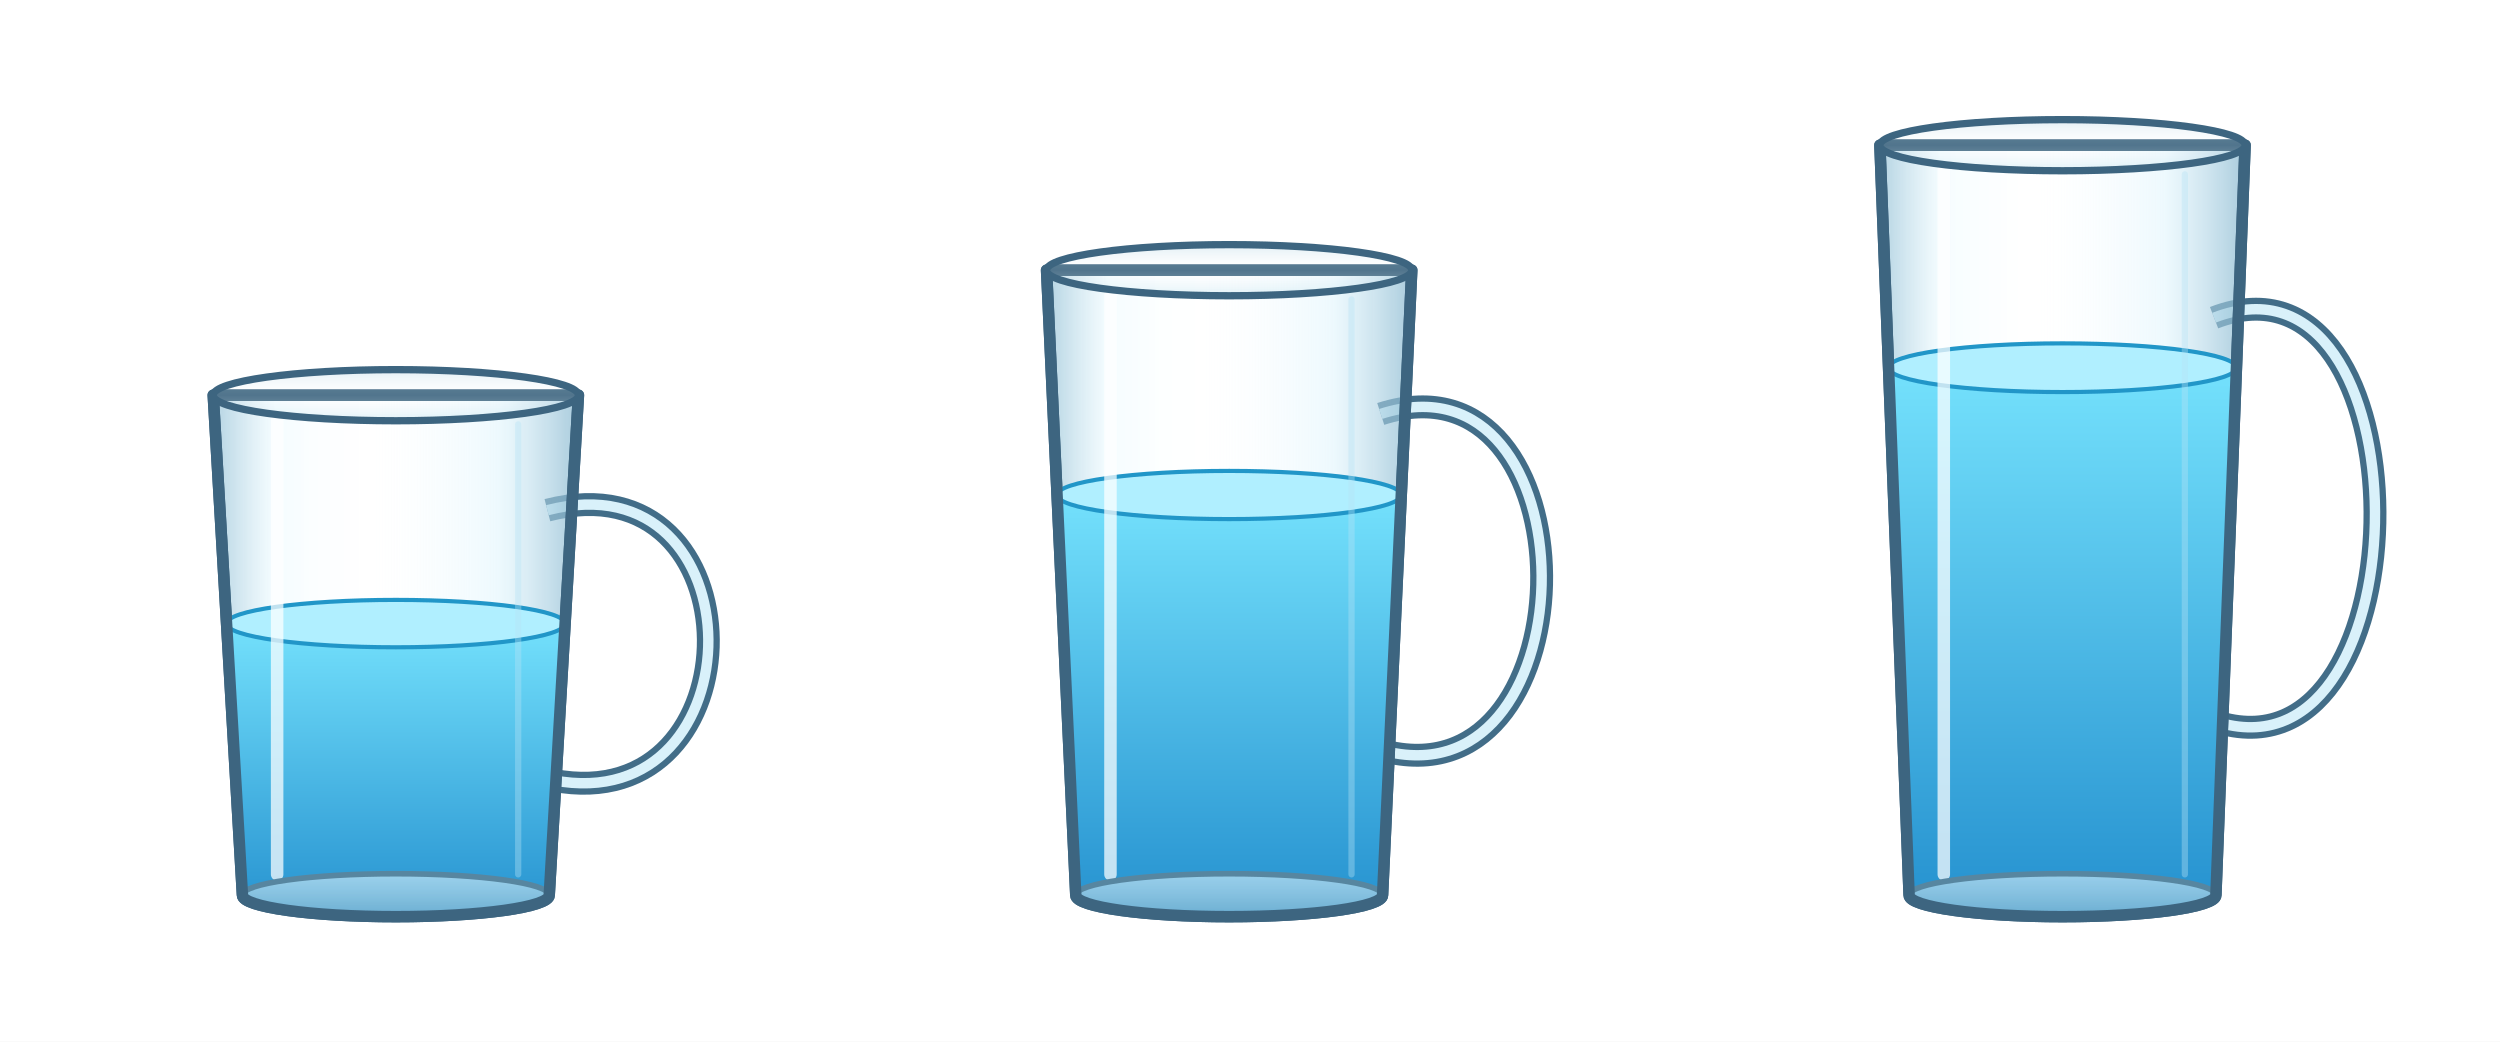
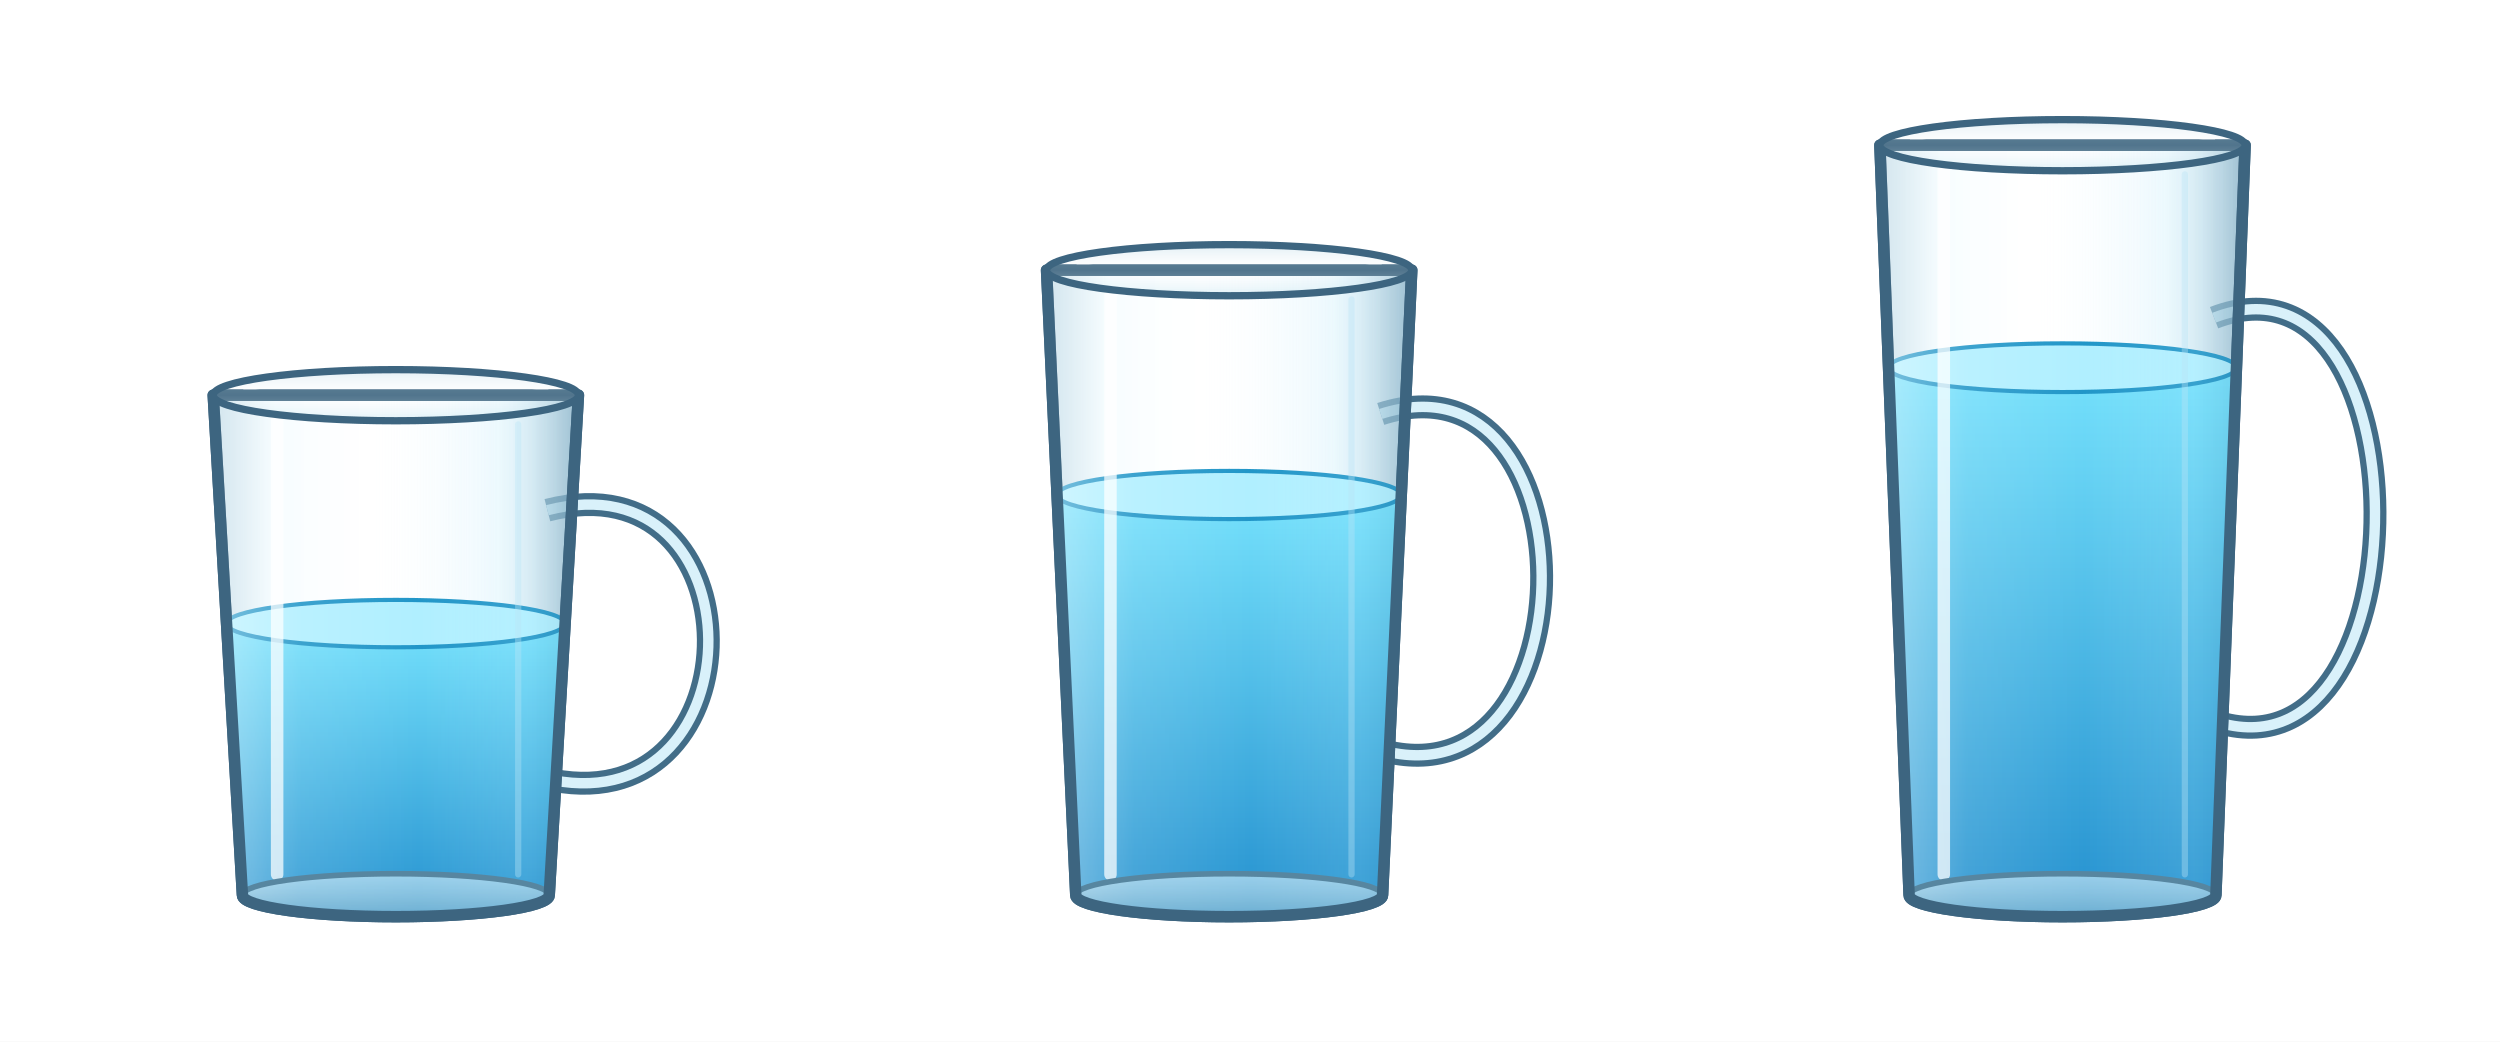
<svg xmlns="http://www.w3.org/2000/svg" width="1200" height="500" viewBox="0 0 1200 500">
  <defs>
    <linearGradient id="glass">
      <stop stop-color="#91bfd5" stop-opacity=".7" />
      <stop offset=".17" stop-color="#eafaff" stop-opacity=".5" />
      <stop offset=".43" stop-color="white" stop-opacity=".12" />
      <stop offset=".78" stop-color="#d8f2fc" stop-opacity=".45" />
      <stop offset="1" stop-color="#8bb9d0" stop-opacity=".75" />
    </linearGradient>
    <linearGradient id="water" x2="0" y2="1">
      <stop stop-color="#74e1fc" />
      <stop offset="1" stop-color="#238fce" />
    </linearGradient>
    <linearGradient id="baseGlass" x2="0" y2="1">
      <stop stop-color="#f1fcff" stop-opacity=".55" />
      <stop offset="1" stop-color="#86b8d0" stop-opacity=".7" />
    </linearGradient>
    <linearGradient id="rim" x2="0" y2="1">
      <stop stop-color="#9cc9dc" stop-opacity=".3" />
      <stop offset=".5" stop-color="white" stop-opacity=".1" />
      <stop offset="1" stop-color="#bce0ed" stop-opacity=".45" />
    </linearGradient>
+     <linearGradient id="brillo">
+       <stop stop-color="white" stop-opacity=".42" />
+       <stop offset=".24" stop-color="white" stop-opacity=".12" />
+       <stop offset=".56" stop-color="white" stop-opacity="0" />
+       <stop offset=".86" stop-color="#d6f5ff" stop-opacity=".12" />
+       <stop offset="1" stop-color="#456f89" stop-opacity=".14" />
+     </linearGradient>
  </defs>
  <rect width="1200" height="500" fill="white" />
  <defs>
    <clipPath id="body0">
      <path d="M116.37,429.692 L116.223,427.192 L116.077,424.692 L115.931,422.192 L115.785,419.692 L115.639,417.192 L115.493,414.692 L115.347,412.192 L115.201,409.692 L115.055,407.192 L114.909,404.692 L114.763,402.192 L114.616,399.692 L114.47,397.192 L114.324,394.692 L114.178,392.192 L114.032,389.692 L113.886,387.192 L113.74,384.692 L113.594,382.192 L113.448,379.692 L113.302,377.192 L113.155,374.692 L113.009,372.192 L112.863,369.692 L112.717,367.192 L112.571,364.692 L112.425,362.192 L112.279,359.692 L112.133,357.192 L111.987,354.692 L111.841,352.192 L111.695,349.692 L111.548,347.192 L111.402,344.692 L111.256,342.192 L111.11,339.692 L110.964,337.192 L110.818,334.692 L110.672,332.192 L110.526,329.692 L110.38,327.192 L110.234,324.692 L110.088,322.192 L109.941,319.692 L109.795,317.192 L109.649,314.692 L109.503,312.192 L109.357,309.692 L109.211,307.192 L109.065,304.692 L108.919,302.192 L108.773,299.692 L108.627,297.192 L108.481,294.692 L108.334,292.192 L108.188,289.692 L108.042,287.192 L107.896,284.692 L107.75,282.192 L107.604,279.692 L107.458,277.192 L107.312,274.692 L107.166,272.192 L107.02,269.692 L106.874,267.192 L106.727,264.692 L106.581,262.192 L106.435,259.692 L106.289,257.192 L106.143,254.692 L105.997,252.192 L105.851,249.692 L105.705,247.192 L105.559,244.692 L105.413,242.192 L105.266,239.692 L105.12,237.192 L104.974,234.692 L104.828,232.192 L104.682,229.692 L104.536,227.192 L104.39,224.692 L104.244,222.192 L104.098,219.692 L103.952,217.192 L103.805,214.692 L103.659,212.192 L103.513,209.692 L103.367,207.192 L103.221,204.692 L103.075,202.192 L102.929,199.692 L102.783,197.192 L102.637,194.692 L102.491,192.192 L102.345,189.692 L277.655,189.692 L277.509,192.192 L277.363,194.692 L277.217,197.192 L277.071,199.692 L276.925,202.192 L276.779,204.692 L276.633,207.192 L276.487,209.692 L276.341,212.192 L276.195,214.692 L276.048,217.192 L275.902,219.692 L275.756,222.192 L275.61,224.692 L275.464,227.192 L275.318,229.692 L275.172,232.192 L275.026,234.692 L274.88,237.192 L274.733,239.692 L274.587,242.192 L274.441,244.692 L274.295,247.192 L274.149,249.692 L274.003,252.192 L273.857,254.692 L273.711,257.192 L273.565,259.692 L273.419,262.192 L273.273,264.692 L273.127,267.192 L272.98,269.692 L272.834,272.192 L272.688,274.692 L272.542,277.192 L272.396,279.692 L272.25,282.192 L272.104,284.692 L271.958,287.192 L271.812,289.692 L271.666,292.192 L271.519,294.692 L271.373,297.192 L271.227,299.692 L271.081,302.192 L270.935,304.692 L270.789,307.192 L270.643,309.692 L270.497,312.192 L270.351,314.692 L270.205,317.192 L270.059,319.692 L269.913,322.192 L269.766,324.692 L269.62,327.192 L269.474,329.692 L269.328,332.192 L269.182,334.692 L269.036,337.192 L268.89,339.692 L268.744,342.192 L268.598,344.692 L268.452,347.192 L268.305,349.692 L268.159,352.192 L268.013,354.692 L267.867,357.192 L267.721,359.692 L267.575,362.192 L267.429,364.692 L267.283,367.192 L267.137,369.692 L266.991,372.192 L266.845,374.692 L266.699,377.192 L266.552,379.692 L266.406,382.192 L266.26,384.692 L266.114,387.192 L265.968,389.692 L265.822,392.192 L265.676,394.692 L265.53,397.192 L265.384,399.692 L265.238,402.192 L265.091,404.692 L264.945,407.192 L264.799,409.692 L264.653,412.192 L264.507,414.692 L264.361,417.192 L264.215,419.692 L264.069,422.192 L263.923,424.692 L263.777,427.192 L263.63,429.692 A73.63,10.308 0 0 1 116.37,429.692 Z" />
    </clipPath>
  </defs>
  <path d="M262.754,244.892 C365.311,218.492 365.311,393.692 265.384,374.492" fill="none" stroke="#426d88" stroke-width="11" />
  <path d="M262.754,244.892 C365.311,218.492 365.311,393.692 265.384,374.492" fill="none" stroke="#d9f1fa" stroke-width="5" />
  <path d="M116.37,429.692 L116.223,427.192 L116.077,424.692 L115.931,422.192 L115.785,419.692 L115.639,417.192 L115.493,414.692 L115.347,412.192 L115.201,409.692 L115.055,407.192 L114.909,404.692 L114.763,402.192 L114.616,399.692 L114.47,397.192 L114.324,394.692 L114.178,392.192 L114.032,389.692 L113.886,387.192 L113.74,384.692 L113.594,382.192 L113.448,379.692 L113.302,377.192 L113.155,374.692 L113.009,372.192 L112.863,369.692 L112.717,367.192 L112.571,364.692 L112.425,362.192 L112.279,359.692 L112.133,357.192 L111.987,354.692 L111.841,352.192 L111.695,349.692 L111.548,347.192 L111.402,344.692 L111.256,342.192 L111.11,339.692 L110.964,337.192 L110.818,334.692 L110.672,332.192 L110.526,329.692 L110.38,327.192 L110.234,324.692 L110.088,322.192 L109.941,319.692 L109.795,317.192 L109.649,314.692 L109.503,312.192 L109.357,309.692 L109.211,307.192 L109.065,304.692 L108.919,302.192 L108.773,299.692 L108.627,297.192 L108.481,294.692 L108.334,292.192 L108.188,289.692 L108.042,287.192 L107.896,284.692 L107.75,282.192 L107.604,279.692 L107.458,277.192 L107.312,274.692 L107.166,272.192 L107.02,269.692 L106.874,267.192 L106.727,264.692 L106.581,262.192 L106.435,259.692 L106.289,257.192 L106.143,254.692 L105.997,252.192 L105.851,249.692 L105.705,247.192 L105.559,244.692 L105.413,242.192 L105.266,239.692 L105.12,237.192 L104.974,234.692 L104.828,232.192 L104.682,229.692 L104.536,227.192 L104.39,224.692 L104.244,222.192 L104.098,219.692 L103.952,217.192 L103.805,214.692 L103.659,212.192 L103.513,209.692 L103.367,207.192 L103.221,204.692 L103.075,202.192 L102.929,199.692 L102.783,197.192 L102.637,194.692 L102.491,192.192 L102.345,189.692 L277.655,189.692 L277.509,192.192 L277.363,194.692 L277.217,197.192 L277.071,199.692 L276.925,202.192 L276.779,204.692 L276.633,207.192 L276.487,209.692 L276.341,212.192 L276.195,214.692 L276.048,217.192 L275.902,219.692 L275.756,222.192 L275.61,224.692 L275.464,227.192 L275.318,229.692 L275.172,232.192 L275.026,234.692 L274.88,237.192 L274.733,239.692 L274.587,242.192 L274.441,244.692 L274.295,247.192 L274.149,249.692 L274.003,252.192 L273.857,254.692 L273.711,257.192 L273.565,259.692 L273.419,262.192 L273.273,264.692 L273.127,267.192 L272.98,269.692 L272.834,272.192 L272.688,274.692 L272.542,277.192 L272.396,279.692 L272.25,282.192 L272.104,284.692 L271.958,287.192 L271.812,289.692 L271.666,292.192 L271.519,294.692 L271.373,297.192 L271.227,299.692 L271.081,302.192 L270.935,304.692 L270.789,307.192 L270.643,309.692 L270.497,312.192 L270.351,314.692 L270.205,317.192 L270.059,319.692 L269.913,322.192 L269.766,324.692 L269.62,327.192 L269.474,329.692 L269.328,332.192 L269.182,334.692 L269.036,337.192 L268.89,339.692 L268.744,342.192 L268.598,344.692 L268.452,347.192 L268.305,349.692 L268.159,352.192 L268.013,354.692 L267.867,357.192 L267.721,359.692 L267.575,362.192 L267.429,364.692 L267.283,367.192 L267.137,369.692 L266.991,372.192 L266.845,374.692 L266.699,377.192 L266.552,379.692 L266.406,382.192 L266.26,384.692 L266.114,387.192 L265.968,389.692 L265.822,392.192 L265.676,394.692 L265.53,397.192 L265.384,399.692 L265.238,402.192 L265.091,404.692 L264.945,407.192 L264.799,409.692 L264.653,412.192 L264.507,414.692 L264.361,417.192 L264.215,419.692 L264.069,422.192 L263.923,424.692 L263.777,427.192 L263.63,429.692 A73.63,10.308 0 0 1 116.37,429.692 Z" fill="url(#glass)" stroke="#3d6580" stroke-width="5.5" stroke-linejoin="round" />
  <g clip-path="url(#body0)">
    <rect x="0" y="299.324" width="400" height="144.676" fill="url(#water)" />
    <ellipse cx="190" cy="299.324" rx="81.249" ry="11.375" fill="#b0efff" stroke="#2196c8" stroke-width="2" />
    <path d="M133.024 201.692 L133.024 419.692" stroke="white" stroke-opacity=".72" stroke-width="6" stroke-linecap="round" />
    <path d="M248.729 203.692 L248.729 419.692" stroke="#b5e3f6" stroke-opacity=".38" stroke-width="3" stroke-linecap="round" />
  </g>
+   <g aria-hidden="true" clip-path="url(#body0)">
+     <rect x="102.345" y="189.692" width="175.311" height="250.308" fill="url(#brillo)" />
+   </g>
+   <path d="M118.123,187.237 A73.63,7.977 0 0 1 261.877,187.237" fill="none" stroke="white" stroke-opacity=".9" stroke-width="2.8" stroke-linecap="round" />
  <ellipse data-base="true" cx="190" cy="429.692" rx="73.63" ry="10.308" fill="url(#baseGlass)" stroke="#5786a0" stroke-width="2.7" />
  <path d="M116.37,429.692 L116.223,427.192 L116.077,424.692 L115.931,422.192 L115.785,419.692 L115.639,417.192 L115.493,414.692 L115.347,412.192 L115.201,409.692 L115.055,407.192 L114.909,404.692 L114.763,402.192 L114.616,399.692 L114.47,397.192 L114.324,394.692 L114.178,392.192 L114.032,389.692 L113.886,387.192 L113.74,384.692 L113.594,382.192 L113.448,379.692 L113.302,377.192 L113.155,374.692 L113.009,372.192 L112.863,369.692 L112.717,367.192 L112.571,364.692 L112.425,362.192 L112.279,359.692 L112.133,357.192 L111.987,354.692 L111.841,352.192 L111.695,349.692 L111.548,347.192 L111.402,344.692 L111.256,342.192 L111.11,339.692 L110.964,337.192 L110.818,334.692 L110.672,332.192 L110.526,329.692 L110.38,327.192 L110.234,324.692 L110.088,322.192 L109.941,319.692 L109.795,317.192 L109.649,314.692 L109.503,312.192 L109.357,309.692 L109.211,307.192 L109.065,304.692 L108.919,302.192 L108.773,299.692 L108.627,297.192 L108.481,294.692 L108.334,292.192 L108.188,289.692 L108.042,287.192 L107.896,284.692 L107.75,282.192 L107.604,279.692 L107.458,277.192 L107.312,274.692 L107.166,272.192 L107.02,269.692 L106.874,267.192 L106.727,264.692 L106.581,262.192 L106.435,259.692 L106.289,257.192 L106.143,254.692 L105.997,252.192 L105.851,249.692 L105.705,247.192 L105.559,244.692 L105.413,242.192 L105.266,239.692 L105.12,237.192 L104.974,234.692 L104.828,232.192 L104.682,229.692 L104.536,227.192 L104.39,224.692 L104.244,222.192 L104.098,219.692 L103.952,217.192 L103.805,214.692 L103.659,212.192 L103.513,209.692 L103.367,207.192 L103.221,204.692 L103.075,202.192 L102.929,199.692 L102.783,197.192 L102.637,194.692 L102.491,192.192 L102.345,189.692 L277.655,189.692 L277.509,192.192 L277.363,194.692 L277.217,197.192 L277.071,199.692 L276.925,202.192 L276.779,204.692 L276.633,207.192 L276.487,209.692 L276.341,212.192 L276.195,214.692 L276.048,217.192 L275.902,219.692 L275.756,222.192 L275.61,224.692 L275.464,227.192 L275.318,229.692 L275.172,232.192 L275.026,234.692 L274.88,237.192 L274.733,239.692 L274.587,242.192 L274.441,244.692 L274.295,247.192 L274.149,249.692 L274.003,252.192 L273.857,254.692 L273.711,257.192 L273.565,259.692 L273.419,262.192 L273.273,264.692 L273.127,267.192 L272.98,269.692 L272.834,272.192 L272.688,274.692 L272.542,277.192 L272.396,279.692 L272.25,282.192 L272.104,284.692 L271.958,287.192 L271.812,289.692 L271.666,292.192 L271.519,294.692 L271.373,297.192 L271.227,299.692 L271.081,302.192 L270.935,304.692 L270.789,307.192 L270.643,309.692 L270.497,312.192 L270.351,314.692 L270.205,317.192 L270.059,319.692 L269.913,322.192 L269.766,324.692 L269.62,327.192 L269.474,329.692 L269.328,332.192 L269.182,334.692 L269.036,337.192 L268.89,339.692 L268.744,342.192 L268.598,344.692 L268.452,347.192 L268.305,349.692 L268.159,352.192 L268.013,354.692 L267.867,357.192 L267.721,359.692 L267.575,362.192 L267.429,364.692 L267.283,367.192 L267.137,369.692 L266.991,372.192 L266.845,374.692 L266.699,377.192 L266.552,379.692 L266.406,382.192 L266.26,384.692 L266.114,387.192 L265.968,389.692 L265.822,392.192 L265.676,394.692 L265.53,397.192 L265.384,399.692 L265.238,402.192 L265.091,404.692 L264.945,407.192 L264.799,409.692 L264.653,412.192 L264.507,414.692 L264.361,417.192 L264.215,419.692 L264.069,422.192 L263.923,424.692 L263.777,427.192 L263.63,429.692 A73.63,10.308 0 0 1 116.37,429.692 Z" fill="none" stroke="#3d6580" stroke-width="5.5" stroke-linejoin="round" />
  <ellipse cx="190" cy="189.692" rx="87.655" ry="12.272" fill="url(#rim)" stroke="#3d6580" stroke-width="3.5" />
  <defs>
    <clipPath id="body1">
      <path d="M516.37,429.692 L516.223,426.567 L516.077,423.442 L515.931,420.317 L515.785,417.192 L515.639,414.067 L515.493,410.942 L515.347,407.817 L515.201,404.692 L515.055,401.567 L514.909,398.442 L514.763,395.317 L514.616,392.192 L514.47,389.067 L514.324,385.942 L514.178,382.817 L514.032,379.692 L513.886,376.567 L513.74,373.442 L513.594,370.317 L513.448,367.192 L513.302,364.067 L513.155,360.942 L513.009,357.817 L512.863,354.692 L512.717,351.567 L512.571,348.442 L512.425,345.317 L512.279,342.192 L512.133,339.067 L511.987,335.942 L511.841,332.817 L511.695,329.692 L511.548,326.567 L511.402,323.442 L511.256,320.317 L511.11,317.192 L510.964,314.067 L510.818,310.942 L510.672,307.817 L510.526,304.692 L510.38,301.567 L510.234,298.442 L510.087,295.317 L509.941,292.192 L509.795,289.067 L509.649,285.942 L509.503,282.817 L509.357,279.692 L509.211,276.567 L509.065,273.442 L508.919,270.317 L508.773,267.192 L508.627,264.067 L508.481,260.942 L508.334,257.817 L508.188,254.692 L508.042,251.567 L507.896,248.442 L507.75,245.317 L507.604,242.192 L507.458,239.067 L507.312,235.942 L507.166,232.817 L507.02,229.692 L506.873,226.567 L506.727,223.442 L506.581,220.317 L506.435,217.192 L506.289,214.067 L506.143,210.942 L505.997,207.817 L505.851,204.692 L505.705,201.567 L505.559,198.442 L505.413,195.317 L505.267,192.192 L505.12,189.067 L504.974,185.942 L504.828,182.817 L504.682,179.692 L504.536,176.567 L504.39,173.442 L504.244,170.317 L504.098,167.192 L503.952,164.067 L503.805,160.942 L503.659,157.817 L503.513,154.692 L503.367,151.567 L503.221,148.442 L503.075,145.317 L502.929,142.192 L502.783,139.067 L502.637,135.942 L502.491,132.817 L502.345,129.692 L677.655,129.692 L677.509,132.817 L677.363,135.942 L677.217,139.067 L677.071,142.192 L676.925,145.317 L676.779,148.442 L676.633,151.567 L676.487,154.692 L676.341,157.817 L676.194,160.942 L676.048,164.067 L675.902,167.192 L675.756,170.317 L675.61,173.442 L675.464,176.567 L675.318,179.692 L675.172,182.817 L675.026,185.942 L674.88,189.067 L674.734,192.192 L674.587,195.317 L674.441,198.442 L674.295,201.567 L674.149,204.692 L674.003,207.817 L673.857,210.942 L673.711,214.067 L673.565,217.192 L673.419,220.317 L673.273,223.442 L673.126,226.567 L672.98,229.692 L672.834,232.817 L672.688,235.942 L672.542,239.067 L672.396,242.192 L672.25,245.317 L672.104,248.442 L671.958,251.567 L671.812,254.692 L671.666,257.817 L671.519,260.942 L671.373,264.067 L671.227,267.192 L671.081,270.317 L670.935,273.442 L670.789,276.567 L670.643,279.692 L670.497,282.817 L670.351,285.942 L670.205,289.067 L670.059,292.192 L669.913,295.317 L669.766,298.442 L669.62,301.567 L669.474,304.692 L669.328,307.817 L669.182,310.942 L669.036,314.067 L668.89,317.192 L668.744,320.317 L668.598,323.442 L668.452,326.567 L668.306,329.692 L668.159,332.817 L668.013,335.942 L667.867,339.067 L667.721,342.192 L667.575,345.317 L667.429,348.442 L667.283,351.567 L667.137,354.692 L666.991,357.817 L666.845,360.942 L666.698,364.067 L666.552,367.192 L666.406,370.317 L666.26,373.442 L666.114,376.567 L665.968,379.692 L665.822,382.817 L665.676,385.942 L665.53,389.067 L665.384,392.192 L665.237,395.317 L665.091,398.442 L664.945,401.567 L664.799,404.692 L664.653,407.817 L664.507,410.942 L664.361,414.067 L664.215,417.192 L664.069,420.317 L663.923,423.442 L663.777,426.567 L663.63,429.692 A73.63,10.308 0 0 1 516.37,429.692 Z" />
    </clipPath>
  </defs>
  <path d="M662.754,198.692 C765.311,165.692 765.311,384.692 665.384,360.692" fill="none" stroke="#426d88" stroke-width="11" />
  <path d="M662.754,198.692 C765.311,165.692 765.311,384.692 665.384,360.692" fill="none" stroke="#d9f1fa" stroke-width="5" />
  <path d="M516.37,429.692 L516.223,426.567 L516.077,423.442 L515.931,420.317 L515.785,417.192 L515.639,414.067 L515.493,410.942 L515.347,407.817 L515.201,404.692 L515.055,401.567 L514.909,398.442 L514.763,395.317 L514.616,392.192 L514.47,389.067 L514.324,385.942 L514.178,382.817 L514.032,379.692 L513.886,376.567 L513.74,373.442 L513.594,370.317 L513.448,367.192 L513.302,364.067 L513.155,360.942 L513.009,357.817 L512.863,354.692 L512.717,351.567 L512.571,348.442 L512.425,345.317 L512.279,342.192 L512.133,339.067 L511.987,335.942 L511.841,332.817 L511.695,329.692 L511.548,326.567 L511.402,323.442 L511.256,320.317 L511.11,317.192 L510.964,314.067 L510.818,310.942 L510.672,307.817 L510.526,304.692 L510.38,301.567 L510.234,298.442 L510.087,295.317 L509.941,292.192 L509.795,289.067 L509.649,285.942 L509.503,282.817 L509.357,279.692 L509.211,276.567 L509.065,273.442 L508.919,270.317 L508.773,267.192 L508.627,264.067 L508.481,260.942 L508.334,257.817 L508.188,254.692 L508.042,251.567 L507.896,248.442 L507.75,245.317 L507.604,242.192 L507.458,239.067 L507.312,235.942 L507.166,232.817 L507.02,229.692 L506.873,226.567 L506.727,223.442 L506.581,220.317 L506.435,217.192 L506.289,214.067 L506.143,210.942 L505.997,207.817 L505.851,204.692 L505.705,201.567 L505.559,198.442 L505.413,195.317 L505.267,192.192 L505.12,189.067 L504.974,185.942 L504.828,182.817 L504.682,179.692 L504.536,176.567 L504.39,173.442 L504.244,170.317 L504.098,167.192 L503.952,164.067 L503.805,160.942 L503.659,157.817 L503.513,154.692 L503.367,151.567 L503.221,148.442 L503.075,145.317 L502.929,142.192 L502.783,139.067 L502.637,135.942 L502.491,132.817 L502.345,129.692 L677.655,129.692 L677.509,132.817 L677.363,135.942 L677.217,139.067 L677.071,142.192 L676.925,145.317 L676.779,148.442 L676.633,151.567 L676.487,154.692 L676.341,157.817 L676.194,160.942 L676.048,164.067 L675.902,167.192 L675.756,170.317 L675.61,173.442 L675.464,176.567 L675.318,179.692 L675.172,182.817 L675.026,185.942 L674.88,189.067 L674.734,192.192 L674.587,195.317 L674.441,198.442 L674.295,201.567 L674.149,204.692 L674.003,207.817 L673.857,210.942 L673.711,214.067 L673.565,217.192 L673.419,220.317 L673.273,223.442 L673.126,226.567 L672.98,229.692 L672.834,232.817 L672.688,235.942 L672.542,239.067 L672.396,242.192 L672.25,245.317 L672.104,248.442 L671.958,251.567 L671.812,254.692 L671.666,257.817 L671.519,260.942 L671.373,264.067 L671.227,267.192 L671.081,270.317 L670.935,273.442 L670.789,276.567 L670.643,279.692 L670.497,282.817 L670.351,285.942 L670.205,289.067 L670.059,292.192 L669.913,295.317 L669.766,298.442 L669.62,301.567 L669.474,304.692 L669.328,307.817 L669.182,310.942 L669.036,314.067 L668.89,317.192 L668.744,320.317 L668.598,323.442 L668.452,326.567 L668.306,329.692 L668.159,332.817 L668.013,335.942 L667.867,339.067 L667.721,342.192 L667.575,345.317 L667.429,348.442 L667.283,351.567 L667.137,354.692 L666.991,357.817 L666.845,360.942 L666.698,364.067 L666.552,367.192 L666.406,370.317 L666.26,373.442 L666.114,376.567 L665.968,379.692 L665.822,382.817 L665.676,385.942 L665.53,389.067 L665.384,392.192 L665.237,395.317 L665.091,398.442 L664.945,401.567 L664.799,404.692 L664.653,407.817 L664.507,410.942 L664.361,414.067 L664.215,417.192 L664.069,420.317 L663.923,423.442 L663.777,426.567 L663.63,429.692 A73.63,10.308 0 0 1 516.37,429.692 Z" fill="url(#glass)" stroke="#3d6580" stroke-width="5.5" stroke-linejoin="round" />
  <g clip-path="url(#body1)">
    <rect x="400" y="237.602" width="400" height="206.398" fill="url(#water)" />
    <ellipse cx="590" cy="237.602" rx="82.611" ry="11.566" fill="#b0efff" stroke="#2196c8" stroke-width="2" />
    <path d="M533.024 141.692 L533.024 419.692" stroke="white" stroke-opacity=".72" stroke-width="6" stroke-linecap="round" />
    <path d="M648.729 143.692 L648.729 419.692" stroke="#b5e3f6" stroke-opacity=".38" stroke-width="3" stroke-linecap="round" />
  </g>
+   <g aria-hidden="true" clip-path="url(#body1)">
+     <rect x="502.345" y="129.692" width="175.311" height="310.308" fill="url(#brillo)" />
+   </g>
+   <path d="M518.123,127.237 A73.63,7.977 0 0 1 661.877,127.237" fill="none" stroke="white" stroke-opacity=".9" stroke-width="2.8" stroke-linecap="round" />
  <ellipse data-base="true" cx="590" cy="429.692" rx="73.63" ry="10.308" fill="url(#baseGlass)" stroke="#5786a0" stroke-width="2.7" />
  <path d="M516.37,429.692 L516.223,426.567 L516.077,423.442 L515.931,420.317 L515.785,417.192 L515.639,414.067 L515.493,410.942 L515.347,407.817 L515.201,404.692 L515.055,401.567 L514.909,398.442 L514.763,395.317 L514.616,392.192 L514.47,389.067 L514.324,385.942 L514.178,382.817 L514.032,379.692 L513.886,376.567 L513.74,373.442 L513.594,370.317 L513.448,367.192 L513.302,364.067 L513.155,360.942 L513.009,357.817 L512.863,354.692 L512.717,351.567 L512.571,348.442 L512.425,345.317 L512.279,342.192 L512.133,339.067 L511.987,335.942 L511.841,332.817 L511.695,329.692 L511.548,326.567 L511.402,323.442 L511.256,320.317 L511.11,317.192 L510.964,314.067 L510.818,310.942 L510.672,307.817 L510.526,304.692 L510.38,301.567 L510.234,298.442 L510.087,295.317 L509.941,292.192 L509.795,289.067 L509.649,285.942 L509.503,282.817 L509.357,279.692 L509.211,276.567 L509.065,273.442 L508.919,270.317 L508.773,267.192 L508.627,264.067 L508.481,260.942 L508.334,257.817 L508.188,254.692 L508.042,251.567 L507.896,248.442 L507.75,245.317 L507.604,242.192 L507.458,239.067 L507.312,235.942 L507.166,232.817 L507.02,229.692 L506.873,226.567 L506.727,223.442 L506.581,220.317 L506.435,217.192 L506.289,214.067 L506.143,210.942 L505.997,207.817 L505.851,204.692 L505.705,201.567 L505.559,198.442 L505.413,195.317 L505.267,192.192 L505.12,189.067 L504.974,185.942 L504.828,182.817 L504.682,179.692 L504.536,176.567 L504.39,173.442 L504.244,170.317 L504.098,167.192 L503.952,164.067 L503.805,160.942 L503.659,157.817 L503.513,154.692 L503.367,151.567 L503.221,148.442 L503.075,145.317 L502.929,142.192 L502.783,139.067 L502.637,135.942 L502.491,132.817 L502.345,129.692 L677.655,129.692 L677.509,132.817 L677.363,135.942 L677.217,139.067 L677.071,142.192 L676.925,145.317 L676.779,148.442 L676.633,151.567 L676.487,154.692 L676.341,157.817 L676.194,160.942 L676.048,164.067 L675.902,167.192 L675.756,170.317 L675.61,173.442 L675.464,176.567 L675.318,179.692 L675.172,182.817 L675.026,185.942 L674.88,189.067 L674.734,192.192 L674.587,195.317 L674.441,198.442 L674.295,201.567 L674.149,204.692 L674.003,207.817 L673.857,210.942 L673.711,214.067 L673.565,217.192 L673.419,220.317 L673.273,223.442 L673.126,226.567 L672.98,229.692 L672.834,232.817 L672.688,235.942 L672.542,239.067 L672.396,242.192 L672.25,245.317 L672.104,248.442 L671.958,251.567 L671.812,254.692 L671.666,257.817 L671.519,260.942 L671.373,264.067 L671.227,267.192 L671.081,270.317 L670.935,273.442 L670.789,276.567 L670.643,279.692 L670.497,282.817 L670.351,285.942 L670.205,289.067 L670.059,292.192 L669.913,295.317 L669.766,298.442 L669.62,301.567 L669.474,304.692 L669.328,307.817 L669.182,310.942 L669.036,314.067 L668.89,317.192 L668.744,320.317 L668.598,323.442 L668.452,326.567 L668.306,329.692 L668.159,332.817 L668.013,335.942 L667.867,339.067 L667.721,342.192 L667.575,345.317 L667.429,348.442 L667.283,351.567 L667.137,354.692 L666.991,357.817 L666.845,360.942 L666.698,364.067 L666.552,367.192 L666.406,370.317 L666.26,373.442 L666.114,376.567 L665.968,379.692 L665.822,382.817 L665.676,385.942 L665.53,389.067 L665.384,392.192 L665.237,395.317 L665.091,398.442 L664.945,401.567 L664.799,404.692 L664.653,407.817 L664.507,410.942 L664.361,414.067 L664.215,417.192 L664.069,420.317 L663.923,423.442 L663.777,426.567 L663.63,429.692 A73.63,10.308 0 0 1 516.37,429.692 Z" fill="none" stroke="#3d6580" stroke-width="5.5" stroke-linejoin="round" />
  <ellipse cx="590" cy="129.692" rx="87.655" ry="12.272" fill="url(#rim)" stroke="#3d6580" stroke-width="3.5" />
  <defs>
    <clipPath id="body2">
      <path d="M916.37,429.692 L916.223,425.942 L916.077,422.192 L915.931,418.442 L915.785,414.692 L915.639,410.942 L915.493,407.192 L915.347,403.442 L915.201,399.692 L915.055,395.942 L914.909,392.192 L914.763,388.442 L914.616,384.692 L914.47,380.942 L914.324,377.192 L914.178,373.442 L914.032,369.692 L913.886,365.942 L913.74,362.192 L913.594,358.442 L913.448,354.692 L913.302,350.942 L913.155,347.192 L913.009,343.442 L912.863,339.692 L912.717,335.942 L912.571,332.192 L912.425,328.442 L912.279,324.692 L912.133,320.942 L911.987,317.192 L911.841,313.442 L911.694,309.692 L911.548,305.942 L911.402,302.192 L911.256,298.442 L911.11,294.692 L910.964,290.942 L910.818,287.192 L910.672,283.442 L910.526,279.692 L910.38,275.942 L910.234,272.192 L910.087,268.442 L909.941,264.692 L909.795,260.942 L909.649,257.192 L909.503,253.442 L909.357,249.692 L909.211,245.942 L909.065,242.192 L908.919,238.442 L908.773,234.692 L908.627,230.942 L908.481,227.192 L908.334,223.442 L908.188,219.692 L908.042,215.942 L907.896,212.192 L907.75,208.442 L907.604,204.692 L907.458,200.942 L907.312,197.192 L907.166,193.442 L907.02,189.692 L906.874,185.942 L906.727,182.192 L906.581,178.442 L906.435,174.692 L906.289,170.942 L906.143,167.192 L905.997,163.442 L905.851,159.692 L905.705,155.942 L905.559,152.192 L905.413,148.442 L905.266,144.692 L905.12,140.942 L904.974,137.192 L904.828,133.442 L904.682,129.692 L904.536,125.942 L904.39,122.192 L904.244,118.442 L904.098,114.692 L903.952,110.942 L903.806,107.192 L903.659,103.442 L903.513,99.692 L903.367,95.942 L903.221,92.192 L903.075,88.442 L902.929,84.692 L902.783,80.942 L902.637,77.192 L902.491,73.442 L902.345,69.692 L1077.655,69.692 L1077.509,73.442 L1077.363,77.192 L1077.217,80.942 L1077.071,84.692 L1076.925,88.442 L1076.779,92.192 L1076.633,95.942 L1076.487,99.692 L1076.341,103.442 L1076.195,107.192 L1076.048,110.942 L1075.902,114.692 L1075.756,118.442 L1075.61,122.192 L1075.464,125.942 L1075.318,129.692 L1075.172,133.442 L1075.026,137.192 L1074.88,140.942 L1074.734,144.692 L1074.587,148.442 L1074.441,152.192 L1074.295,155.942 L1074.149,159.692 L1074.003,163.442 L1073.857,167.192 L1073.711,170.942 L1073.565,174.692 L1073.419,178.442 L1073.273,182.192 L1073.127,185.942 L1072.98,189.692 L1072.834,193.442 L1072.688,197.192 L1072.542,200.942 L1072.396,204.692 L1072.25,208.442 L1072.104,212.192 L1071.958,215.942 L1071.812,219.692 L1071.666,223.442 L1071.52,227.192 L1071.373,230.942 L1071.227,234.692 L1071.081,238.442 L1070.935,242.192 L1070.789,245.942 L1070.643,249.692 L1070.497,253.442 L1070.351,257.192 L1070.205,260.942 L1070.059,264.692 L1069.912,268.442 L1069.766,272.192 L1069.62,275.942 L1069.474,279.692 L1069.328,283.442 L1069.182,287.192 L1069.036,290.942 L1068.89,294.692 L1068.744,298.442 L1068.598,302.192 L1068.452,305.942 L1068.305,309.692 L1068.159,313.442 L1068.013,317.192 L1067.867,320.942 L1067.721,324.692 L1067.575,328.442 L1067.429,332.192 L1067.283,335.942 L1067.137,339.692 L1066.991,343.442 L1066.845,347.192 L1066.698,350.942 L1066.552,354.692 L1066.406,358.442 L1066.26,362.192 L1066.114,365.942 L1065.968,369.692 L1065.822,373.442 L1065.676,377.192 L1065.53,380.942 L1065.384,384.692 L1065.237,388.442 L1065.091,392.192 L1064.945,395.942 L1064.799,399.692 L1064.653,403.442 L1064.507,407.192 L1064.361,410.942 L1064.215,414.692 L1064.069,418.442 L1063.923,422.192 L1063.777,425.942 L1063.63,429.692 A73.63,10.308 0 0 1 916.37,429.692 Z" />
    </clipPath>
  </defs>
  <path d="M1062.754,152.492 C1165.311,112.892 1165.311,375.692 1065.384,346.892" fill="none" stroke="#426d88" stroke-width="11" />
  <path d="M1062.754,152.492 C1165.311,112.892 1165.311,375.692 1065.384,346.892" fill="none" stroke="#d9f1fa" stroke-width="5" />
  <path d="M916.37,429.692 L916.223,425.942 L916.077,422.192 L915.931,418.442 L915.785,414.692 L915.639,410.942 L915.493,407.192 L915.347,403.442 L915.201,399.692 L915.055,395.942 L914.909,392.192 L914.763,388.442 L914.616,384.692 L914.47,380.942 L914.324,377.192 L914.178,373.442 L914.032,369.692 L913.886,365.942 L913.74,362.192 L913.594,358.442 L913.448,354.692 L913.302,350.942 L913.155,347.192 L913.009,343.442 L912.863,339.692 L912.717,335.942 L912.571,332.192 L912.425,328.442 L912.279,324.692 L912.133,320.942 L911.987,317.192 L911.841,313.442 L911.694,309.692 L911.548,305.942 L911.402,302.192 L911.256,298.442 L911.11,294.692 L910.964,290.942 L910.818,287.192 L910.672,283.442 L910.526,279.692 L910.38,275.942 L910.234,272.192 L910.087,268.442 L909.941,264.692 L909.795,260.942 L909.649,257.192 L909.503,253.442 L909.357,249.692 L909.211,245.942 L909.065,242.192 L908.919,238.442 L908.773,234.692 L908.627,230.942 L908.481,227.192 L908.334,223.442 L908.188,219.692 L908.042,215.942 L907.896,212.192 L907.75,208.442 L907.604,204.692 L907.458,200.942 L907.312,197.192 L907.166,193.442 L907.02,189.692 L906.874,185.942 L906.727,182.192 L906.581,178.442 L906.435,174.692 L906.289,170.942 L906.143,167.192 L905.997,163.442 L905.851,159.692 L905.705,155.942 L905.559,152.192 L905.413,148.442 L905.266,144.692 L905.12,140.942 L904.974,137.192 L904.828,133.442 L904.682,129.692 L904.536,125.942 L904.39,122.192 L904.244,118.442 L904.098,114.692 L903.952,110.942 L903.806,107.192 L903.659,103.442 L903.513,99.692 L903.367,95.942 L903.221,92.192 L903.075,88.442 L902.929,84.692 L902.783,80.942 L902.637,77.192 L902.491,73.442 L902.345,69.692 L1077.655,69.692 L1077.509,73.442 L1077.363,77.192 L1077.217,80.942 L1077.071,84.692 L1076.925,88.442 L1076.779,92.192 L1076.633,95.942 L1076.487,99.692 L1076.341,103.442 L1076.195,107.192 L1076.048,110.942 L1075.902,114.692 L1075.756,118.442 L1075.61,122.192 L1075.464,125.942 L1075.318,129.692 L1075.172,133.442 L1075.026,137.192 L1074.88,140.942 L1074.734,144.692 L1074.587,148.442 L1074.441,152.192 L1074.295,155.942 L1074.149,159.692 L1074.003,163.442 L1073.857,167.192 L1073.711,170.942 L1073.565,174.692 L1073.419,178.442 L1073.273,182.192 L1073.127,185.942 L1072.98,189.692 L1072.834,193.442 L1072.688,197.192 L1072.542,200.942 L1072.396,204.692 L1072.25,208.442 L1072.104,212.192 L1071.958,215.942 L1071.812,219.692 L1071.666,223.442 L1071.52,227.192 L1071.373,230.942 L1071.227,234.692 L1071.081,238.442 L1070.935,242.192 L1070.789,245.942 L1070.643,249.692 L1070.497,253.442 L1070.351,257.192 L1070.205,260.942 L1070.059,264.692 L1069.912,268.442 L1069.766,272.192 L1069.62,275.942 L1069.474,279.692 L1069.328,283.442 L1069.182,287.192 L1069.036,290.942 L1068.89,294.692 L1068.744,298.442 L1068.598,302.192 L1068.452,305.942 L1068.305,309.692 L1068.159,313.442 L1068.013,317.192 L1067.867,320.942 L1067.721,324.692 L1067.575,328.442 L1067.429,332.192 L1067.283,335.942 L1067.137,339.692 L1066.991,343.442 L1066.845,347.192 L1066.698,350.942 L1066.552,354.692 L1066.406,358.442 L1066.26,362.192 L1066.114,365.942 L1065.968,369.692 L1065.822,373.442 L1065.676,377.192 L1065.53,380.942 L1065.384,384.692 L1065.237,388.442 L1065.091,392.192 L1064.945,395.942 L1064.799,399.692 L1064.653,403.442 L1064.507,407.192 L1064.361,410.942 L1064.215,414.692 L1064.069,418.442 L1063.923,422.192 L1063.777,425.942 L1063.63,429.692 A73.63,10.308 0 0 1 916.37,429.692 Z" fill="url(#glass)" stroke="#3d6580" stroke-width="5.5" stroke-linejoin="round" />
  <g clip-path="url(#body2)">
    <rect x="800" y="176.504" width="400" height="267.496" fill="url(#water)" />
    <ellipse cx="990" cy="176.504" rx="83.494" ry="11.689" fill="#b0efff" stroke="#2196c8" stroke-width="2" />
    <path d="M933.024 81.692 L933.024 419.692" stroke="white" stroke-opacity=".72" stroke-width="6" stroke-linecap="round" />
    <path d="M1048.729 83.692 L1048.729 419.692" stroke="#b5e3f6" stroke-opacity=".38" stroke-width="3" stroke-linecap="round" />
  </g>
+   <g aria-hidden="true" clip-path="url(#body2)">
+     <rect x="902.345" y="69.692" width="175.311" height="370.308" fill="url(#brillo)" />
+   </g>
+   <path d="M918.123,67.237 A73.63,7.977 0 0 1 1061.877,67.237" fill="none" stroke="white" stroke-opacity=".9" stroke-width="2.8" stroke-linecap="round" />
  <ellipse data-base="true" cx="990" cy="429.692" rx="73.63" ry="10.308" fill="url(#baseGlass)" stroke="#5786a0" stroke-width="2.7" />
  <path d="M916.37,429.692 L916.223,425.942 L916.077,422.192 L915.931,418.442 L915.785,414.692 L915.639,410.942 L915.493,407.192 L915.347,403.442 L915.201,399.692 L915.055,395.942 L914.909,392.192 L914.763,388.442 L914.616,384.692 L914.47,380.942 L914.324,377.192 L914.178,373.442 L914.032,369.692 L913.886,365.942 L913.74,362.192 L913.594,358.442 L913.448,354.692 L913.302,350.942 L913.155,347.192 L913.009,343.442 L912.863,339.692 L912.717,335.942 L912.571,332.192 L912.425,328.442 L912.279,324.692 L912.133,320.942 L911.987,317.192 L911.841,313.442 L911.694,309.692 L911.548,305.942 L911.402,302.192 L911.256,298.442 L911.11,294.692 L910.964,290.942 L910.818,287.192 L910.672,283.442 L910.526,279.692 L910.38,275.942 L910.234,272.192 L910.087,268.442 L909.941,264.692 L909.795,260.942 L909.649,257.192 L909.503,253.442 L909.357,249.692 L909.211,245.942 L909.065,242.192 L908.919,238.442 L908.773,234.692 L908.627,230.942 L908.481,227.192 L908.334,223.442 L908.188,219.692 L908.042,215.942 L907.896,212.192 L907.75,208.442 L907.604,204.692 L907.458,200.942 L907.312,197.192 L907.166,193.442 L907.02,189.692 L906.874,185.942 L906.727,182.192 L906.581,178.442 L906.435,174.692 L906.289,170.942 L906.143,167.192 L905.997,163.442 L905.851,159.692 L905.705,155.942 L905.559,152.192 L905.413,148.442 L905.266,144.692 L905.12,140.942 L904.974,137.192 L904.828,133.442 L904.682,129.692 L904.536,125.942 L904.39,122.192 L904.244,118.442 L904.098,114.692 L903.952,110.942 L903.806,107.192 L903.659,103.442 L903.513,99.692 L903.367,95.942 L903.221,92.192 L903.075,88.442 L902.929,84.692 L902.783,80.942 L902.637,77.192 L902.491,73.442 L902.345,69.692 L1077.655,69.692 L1077.509,73.442 L1077.363,77.192 L1077.217,80.942 L1077.071,84.692 L1076.925,88.442 L1076.779,92.192 L1076.633,95.942 L1076.487,99.692 L1076.341,103.442 L1076.195,107.192 L1076.048,110.942 L1075.902,114.692 L1075.756,118.442 L1075.61,122.192 L1075.464,125.942 L1075.318,129.692 L1075.172,133.442 L1075.026,137.192 L1074.88,140.942 L1074.734,144.692 L1074.587,148.442 L1074.441,152.192 L1074.295,155.942 L1074.149,159.692 L1074.003,163.442 L1073.857,167.192 L1073.711,170.942 L1073.565,174.692 L1073.419,178.442 L1073.273,182.192 L1073.127,185.942 L1072.98,189.692 L1072.834,193.442 L1072.688,197.192 L1072.542,200.942 L1072.396,204.692 L1072.25,208.442 L1072.104,212.192 L1071.958,215.942 L1071.812,219.692 L1071.666,223.442 L1071.52,227.192 L1071.373,230.942 L1071.227,234.692 L1071.081,238.442 L1070.935,242.192 L1070.789,245.942 L1070.643,249.692 L1070.497,253.442 L1070.351,257.192 L1070.205,260.942 L1070.059,264.692 L1069.912,268.442 L1069.766,272.192 L1069.62,275.942 L1069.474,279.692 L1069.328,283.442 L1069.182,287.192 L1069.036,290.942 L1068.89,294.692 L1068.744,298.442 L1068.598,302.192 L1068.452,305.942 L1068.305,309.692 L1068.159,313.442 L1068.013,317.192 L1067.867,320.942 L1067.721,324.692 L1067.575,328.442 L1067.429,332.192 L1067.283,335.942 L1067.137,339.692 L1066.991,343.442 L1066.845,347.192 L1066.698,350.942 L1066.552,354.692 L1066.406,358.442 L1066.26,362.192 L1066.114,365.942 L1065.968,369.692 L1065.822,373.442 L1065.676,377.192 L1065.53,380.942 L1065.384,384.692 L1065.237,388.442 L1065.091,392.192 L1064.945,395.942 L1064.799,399.692 L1064.653,403.442 L1064.507,407.192 L1064.361,410.942 L1064.215,414.692 L1064.069,418.442 L1063.923,422.192 L1063.777,425.942 L1063.63,429.692 A73.63,10.308 0 0 1 916.37,429.692 Z" fill="none" stroke="#3d6580" stroke-width="5.5" stroke-linejoin="round" />
  <ellipse cx="990" cy="69.692" rx="87.655" ry="12.272" fill="url(#rim)" stroke="#3d6580" stroke-width="3.5" />
</svg>
